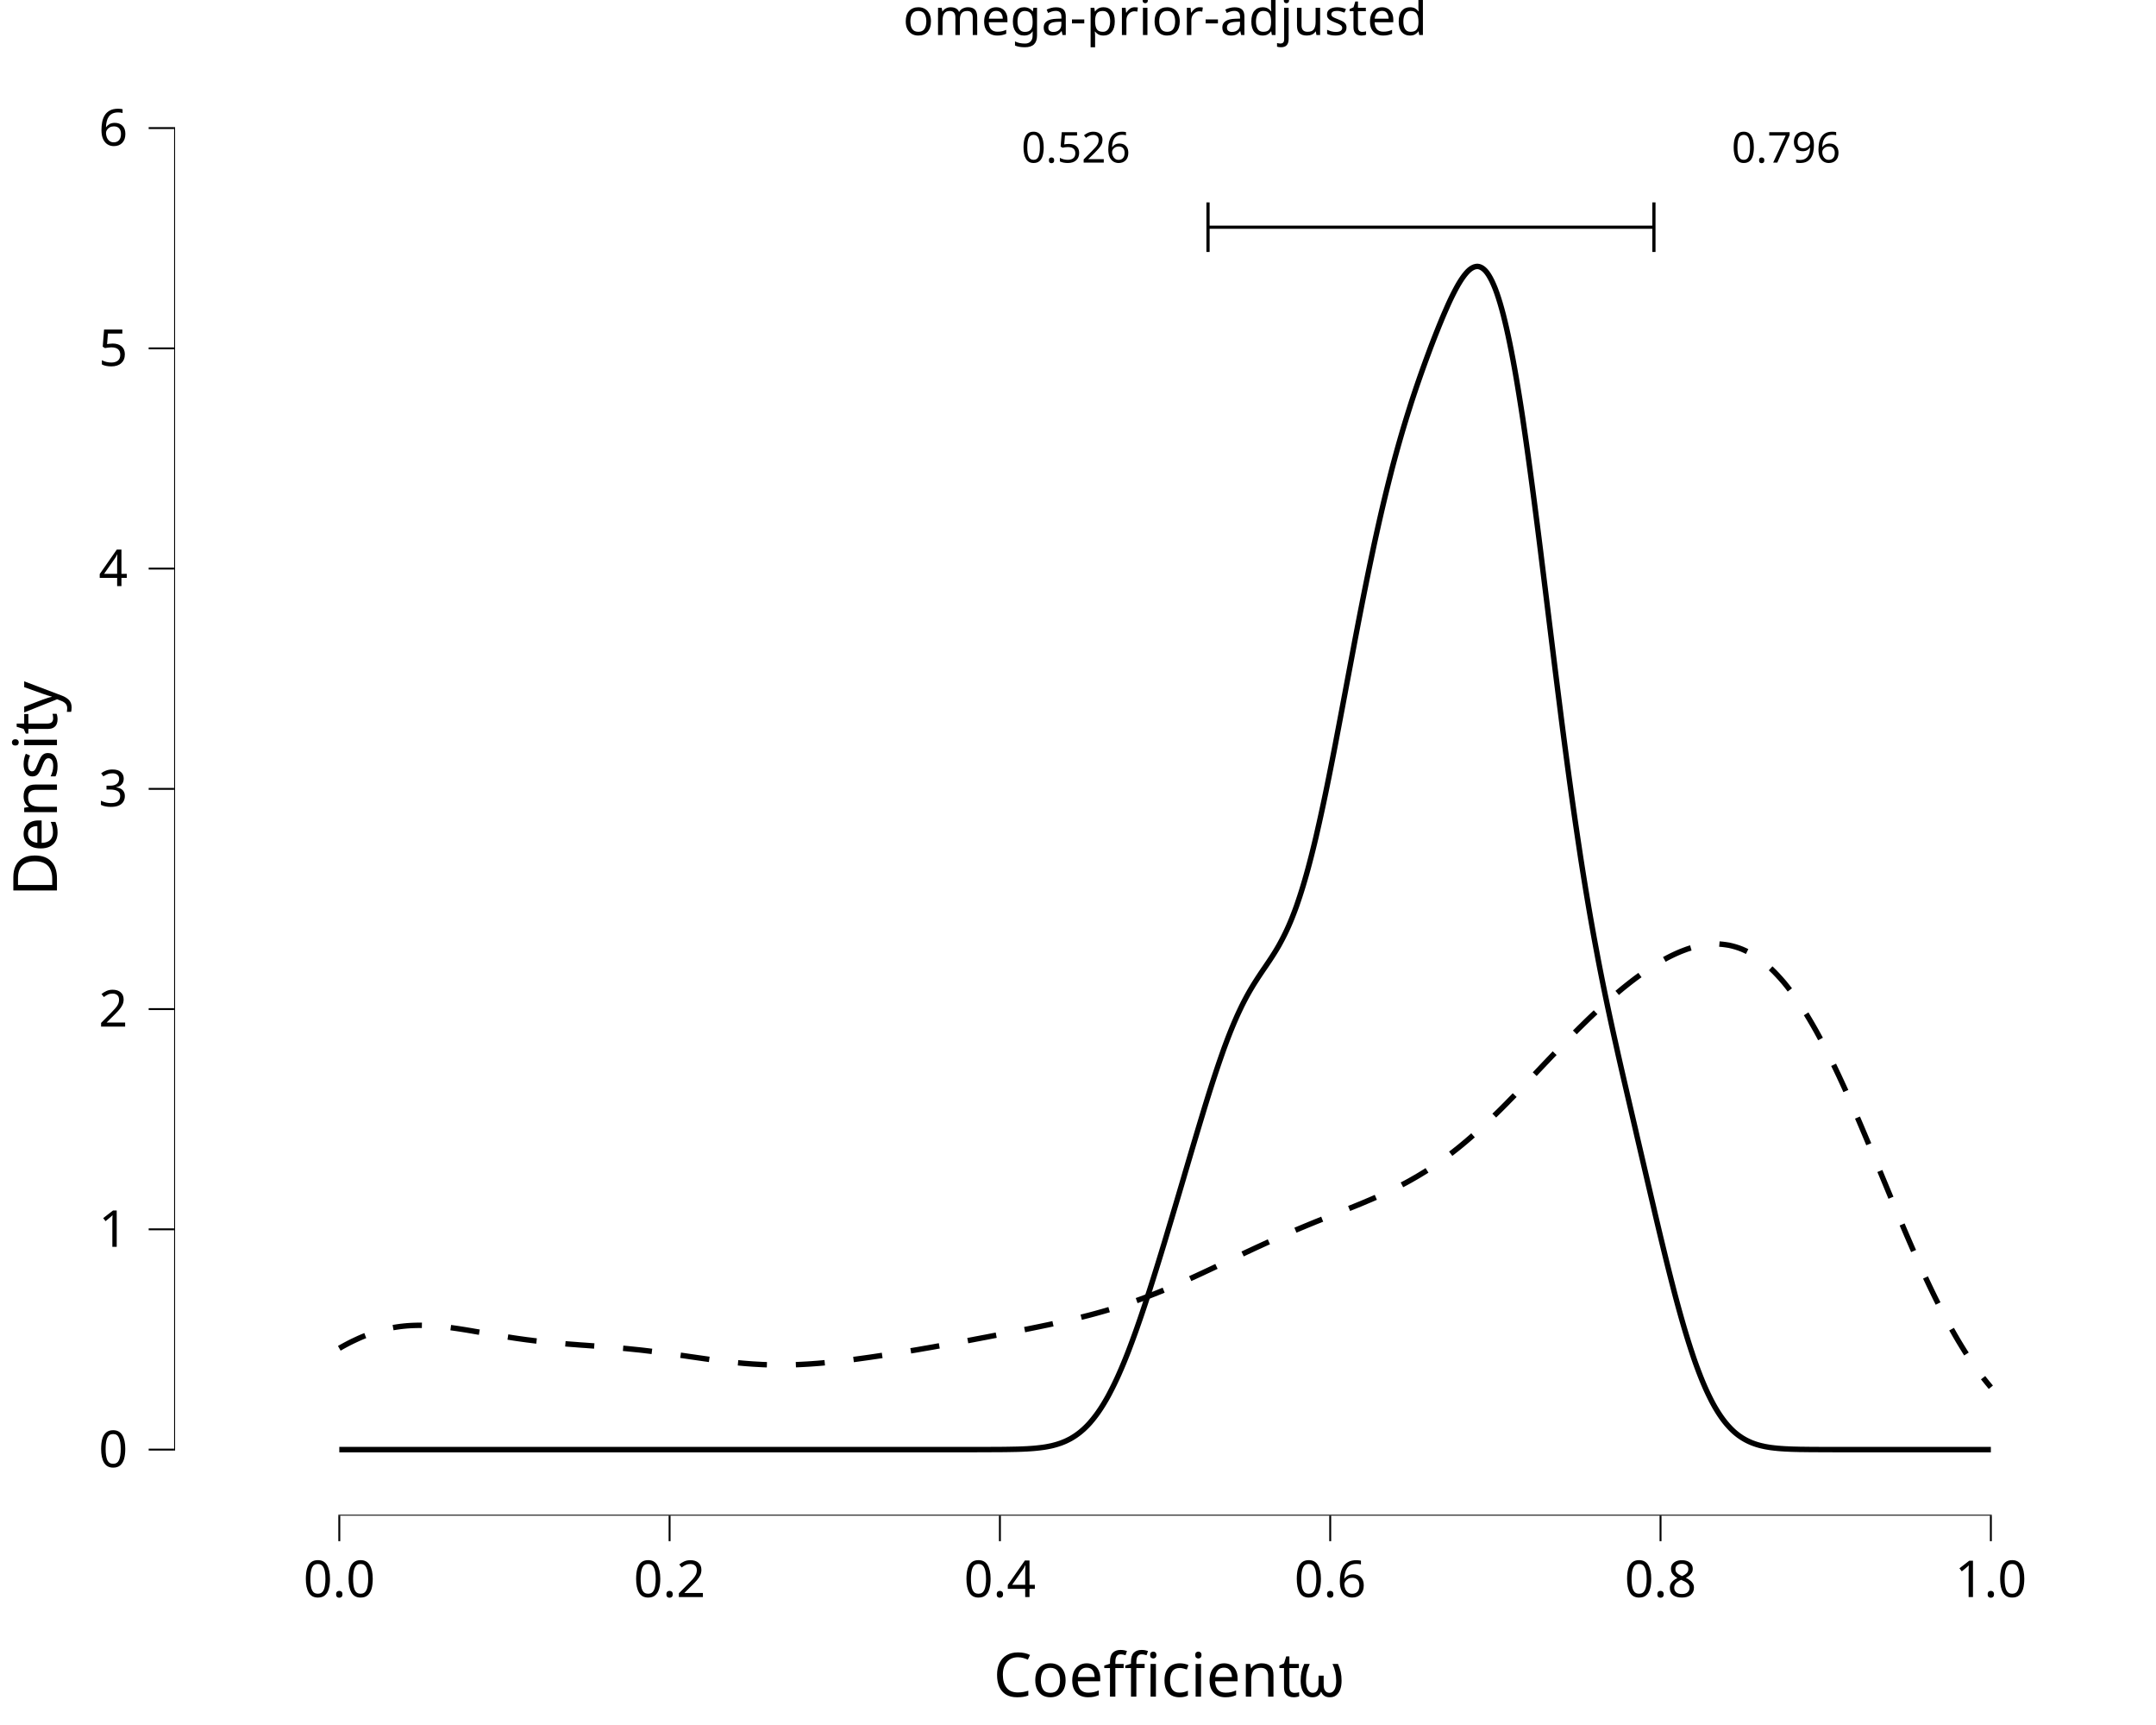
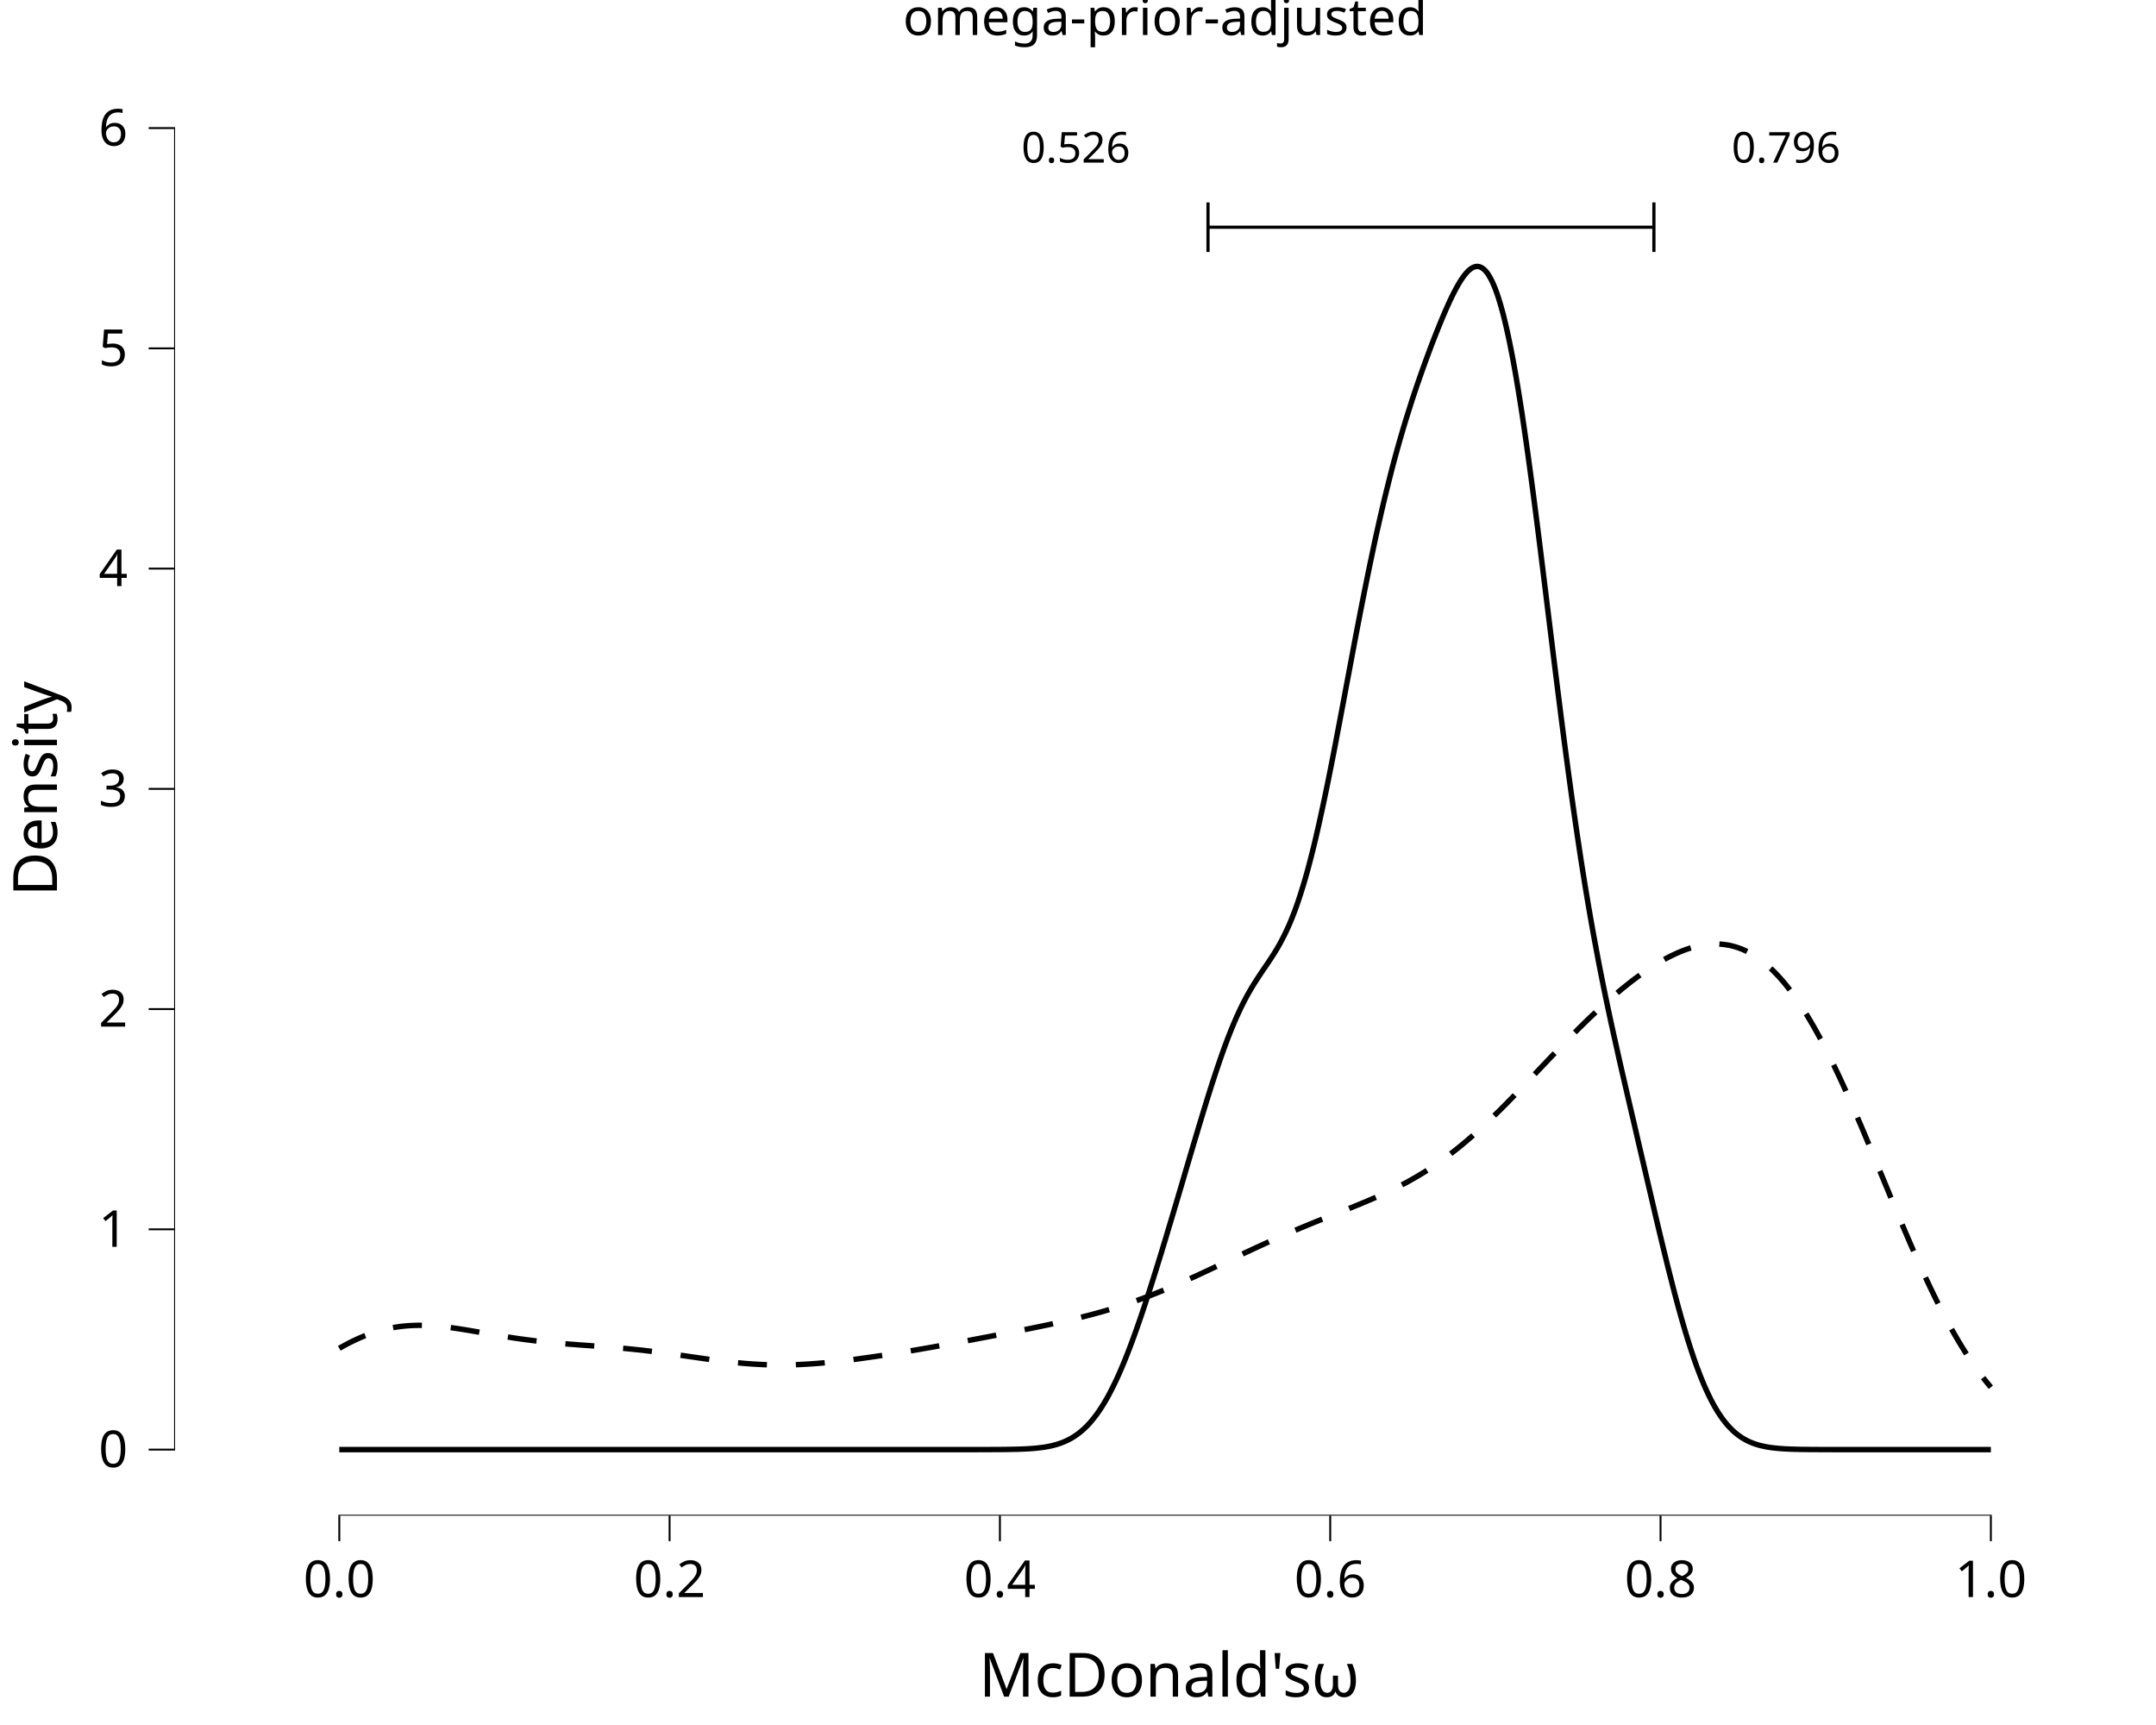
<svg xmlns="http://www.w3.org/2000/svg" class="svglite" data-engine-version="2.0" width="720.00pt" height="576.00pt" viewBox="0 0 720.00 576.00">
  <defs>
    <style type="text/css">
    .svglite line, .svglite polyline, .svglite polygon, .svglite path, .svglite rect, .svglite circle {
      fill: none;
      stroke: #000000;
      stroke-linecap: round;
      stroke-linejoin: round;
      stroke-miterlimit: 10.00;
    }
  </style>
  </defs>
  <rect width="100%" height="100%" style="stroke: none; fill: #FFFFFF;" />
  <defs>
    <clipPath id="cpMC4wMHw3MjAuMDB8MC4wMHw1NzYuMDA=">
      <rect x="0.00" y="0.00" width="720.00" height="576.00" />
    </clipPath>
  </defs>
  <g clip-path="url(#cpMC4wMHw3MjAuMDB8MC4wMHw1NzYuMDA=)">
    <rect x="0.00" y="0.00" width="720.00" height="576.00" style="stroke-width: 10.67; stroke: none;" />
  </g>
  <defs>
    <clipPath id="cpNTguMTV8NzIwLjAwfDIwLjcxfDUwNi4xMA==">
      <rect x="58.15" y="20.71" width="661.85" height="485.39" />
    </clipPath>
  </defs>
  <g clip-path="url(#cpNTguMTV8NzIwLjAwfDIwLjcxfDUwNi4xMA==)">
    <rect x="58.15" y="20.71" width="661.85" height="485.39" style="stroke-width: 10.67; stroke: none;" />
    <polyline points="113.31,484.04 113.84,484.04 114.38,484.04 114.92,484.04 115.46,484.04 116.00,484.04 116.54,484.04 117.08,484.04 117.62,484.04 118.16,484.04 118.70,484.04 119.24,484.04 119.78,484.04 120.31,484.04 120.85,484.04 121.39,484.04 121.93,484.04 122.47,484.04 123.01,484.04 123.55,484.04 124.09,484.04 124.63,484.04 125.17,484.04 125.71,484.04 126.24,484.04 126.78,484.04 127.32,484.04 127.86,484.04 128.40,484.04 128.94,484.04 129.48,484.04 130.02,484.04 130.56,484.04 131.10,484.04 131.64,484.04 132.18,484.04 132.71,484.04 133.25,484.04 133.79,484.04 134.33,484.04 134.87,484.04 135.41,484.04 135.95,484.04 136.49,484.04 137.03,484.04 137.57,484.04 138.11,484.04 138.65,484.04 139.18,484.04 139.72,484.04 140.26,484.04 140.80,484.04 141.34,484.04 141.88,484.04 142.42,484.04 142.96,484.04 143.50,484.04 144.04,484.04 144.58,484.04 145.11,484.04 145.65,484.04 146.19,484.04 146.73,484.04 147.27,484.04 147.81,484.04 148.35,484.04 148.89,484.04 149.43,484.04 149.97,484.04 150.51,484.04 151.05,484.04 151.58,484.04 152.12,484.04 152.66,484.04 153.20,484.04 153.74,484.04 154.28,484.04 154.82,484.04 155.36,484.04 155.90,484.04 156.44,484.04 156.98,484.04 157.52,484.04 158.05,484.04 158.59,484.04 159.13,484.04 159.67,484.04 160.21,484.04 160.75,484.04 161.29,484.04 161.83,484.04 162.37,484.04 162.91,484.04 163.45,484.04 163.98,484.04 164.52,484.04 165.06,484.04 165.60,484.04 166.14,484.04 166.68,484.04 167.22,484.04 167.76,484.04 168.30,484.04 168.84,484.04 169.38,484.04 169.92,484.04 170.45,484.04 170.99,484.04 171.53,484.04 172.07,484.04 172.61,484.04 173.15,484.04 173.69,484.04 174.23,484.04 174.77,484.04 175.31,484.04 175.85,484.04 176.38,484.04 176.92,484.04 177.46,484.04 178.00,484.04 178.54,484.04 179.08,484.04 179.62,484.04 180.16,484.04 180.70,484.04 181.24,484.04 181.78,484.04 182.32,484.04 182.85,484.04 183.39,484.04 183.93,484.04 184.47,484.04 185.01,484.04 185.55,484.04 186.09,484.04 186.63,484.04 187.17,484.04 187.71,484.04 188.25,484.04 188.79,484.04 189.32,484.04 189.86,484.04 190.40,484.04 190.94,484.04 191.48,484.04 192.02,484.04 192.56,484.04 193.10,484.04 193.64,484.04 194.18,484.04 194.72,484.04 195.25,484.04 195.79,484.04 196.33,484.04 196.87,484.04 197.41,484.04 197.95,484.04 198.49,484.04 199.03,484.04 199.57,484.04 200.11,484.04 200.65,484.04 201.19,484.04 201.72,484.04 202.26,484.04 202.80,484.04 203.34,484.04 203.88,484.04 204.42,484.04 204.96,484.04 205.50,484.04 206.04,484.04 206.58,484.04 207.12,484.04 207.66,484.04 208.19,484.04 208.73,484.04 209.27,484.04 209.81,484.04 210.35,484.04 210.89,484.04 211.43,484.04 211.97,484.04 212.51,484.04 213.05,484.04 213.59,484.04 214.12,484.04 214.66,484.04 215.20,484.04 215.74,484.04 216.28,484.04 216.82,484.04 217.36,484.04 217.90,484.04 218.44,484.04 218.98,484.04 219.52,484.04 220.06,484.04 220.59,484.04 221.13,484.04 221.67,484.04 222.21,484.04 222.75,484.04 223.29,484.04 223.83,484.04 224.37,484.04 224.91,484.04 225.45,484.04 225.99,484.04 226.52,484.04 227.06,484.04 227.60,484.04 228.14,484.04 228.68,484.04 229.22,484.04 229.76,484.04 230.30,484.04 230.84,484.04 231.38,484.04 231.92,484.04 232.46,484.04 232.99,484.04 233.53,484.04 234.07,484.04 234.61,484.04 235.15,484.04 235.69,484.04 236.23,484.04 236.77,484.04 237.31,484.04 237.85,484.04 238.39,484.04 238.93,484.04 239.46,484.04 240.00,484.04 240.54,484.04 241.08,484.04 241.62,484.04 242.16,484.04 242.70,484.04 243.24,484.04 243.78,484.04 244.32,484.04 244.86,484.04 245.39,484.04 245.93,484.04 246.47,484.04 247.01,484.04 247.55,484.04 248.09,484.04 248.63,484.04 249.17,484.04 249.71,484.04 250.25,484.04 250.79,484.04 251.33,484.04 251.86,484.04 252.40,484.04 252.94,484.04 253.48,484.04 254.02,484.04 254.56,484.04 255.10,484.04 255.64,484.04 256.18,484.04 256.72,484.04 257.26,484.04 257.80,484.04 258.33,484.04 258.87,484.04 259.41,484.04 259.95,484.04 260.49,484.04 261.03,484.04 261.57,484.04 262.11,484.04 262.65,484.04 263.19,484.04 263.73,484.04 264.26,484.04 264.80,484.04 265.34,484.04 265.88,484.04 266.42,484.04 266.96,484.04 267.50,484.04 268.04,484.04 268.58,484.04 269.12,484.04 269.66,484.04 270.20,484.04 270.73,484.04 271.27,484.04 271.81,484.04 272.35,484.04 272.89,484.04 273.43,484.04 273.97,484.04 274.51,484.04 275.05,484.04 275.59,484.04 276.13,484.04 276.66,484.04 277.20,484.04 277.74,484.04 278.28,484.04 278.82,484.04 279.36,484.04 279.90,484.04 280.44,484.04 280.98,484.04 281.52,484.04 282.06,484.04 282.60,484.04 283.13,484.04 283.67,484.04 284.21,484.04 284.75,484.04 285.29,484.04 285.83,484.04 286.37,484.04 286.91,484.04 287.45,484.04 287.99,484.04 288.53,484.04 289.07,484.04 289.60,484.04 290.14,484.04 290.68,484.04 291.22,484.04 291.76,484.04 292.30,484.04 292.84,484.04 293.38,484.04 293.92,484.04 294.46,484.04 295.00,484.04 295.53,484.04 296.07,484.04 296.61,484.04 297.15,484.04 297.69,484.04 298.23,484.04 298.77,484.04 299.31,484.04 299.85,484.04 300.39,484.04 300.93,484.04 301.47,484.04 302.00,484.04 302.54,484.04 303.08,484.04 303.62,484.04 304.16,484.04 304.70,484.04 305.24,484.04 305.78,484.04 306.32,484.04 306.86,484.04 307.40,484.04 307.94,484.04 308.47,484.04 309.01,484.04 309.55,484.04 310.09,484.04 310.63,484.04 311.17,484.04 311.71,484.04 312.25,484.04 312.79,484.04 313.33,484.04 313.87,484.04 314.40,484.04 314.94,484.04 315.48,484.04 316.02,484.04 316.56,484.04 317.10,484.04 317.64,484.04 318.18,484.04 318.72,484.04 319.26,484.04 319.80,484.04 320.34,484.04 320.87,484.04 321.41,484.04 321.95,484.04 322.49,484.04 323.03,484.04 323.57,484.04 324.11,484.04 324.65,484.04 325.19,484.04 325.73,484.04 326.27,484.04 326.81,484.03 327.34,484.03 327.88,484.03 328.42,484.03 328.96,484.03 329.50,484.03 330.04,484.03 330.58,484.03 331.12,484.02 331.66,484.02 332.20,484.02 332.74,484.02 333.27,484.01 333.81,484.01 334.35,484.01 334.89,484.00 335.43,484.00 335.97,483.99 336.51,483.98 337.05,483.97 337.59,483.96 338.13,483.95 338.67,483.94 339.21,483.93 339.74,483.92 340.28,483.90 340.82,483.88 341.36,483.86 341.90,483.84 342.44,483.81 342.98,483.79 343.52,483.75 344.06,483.72 344.60,483.68 345.14,483.64 345.67,483.59 346.21,483.54 346.75,483.48 347.29,483.42 347.83,483.35 348.37,483.28 348.91,483.20 349.45,483.11 349.99,483.01 350.53,482.90 351.07,482.79 351.61,482.66 352.14,482.52 352.68,482.37 353.22,482.21 353.76,482.03 354.30,481.85 354.84,481.64 355.38,481.42 355.92,481.19 356.46,480.93 357.00,480.66 357.54,480.38 358.08,480.06 358.61,479.73 359.15,479.38 359.69,479.00 360.23,478.60 360.77,478.18 361.31,477.72 361.85,477.25 362.39,476.74 362.93,476.21 363.47,475.65 364.01,475.06 364.54,474.43 365.08,473.78 365.62,473.09 366.16,472.38 366.70,471.63 367.24,470.84 367.78,470.02 368.32,469.17 368.86,468.28 369.40,467.36 369.94,466.41 370.48,465.41 371.01,464.38 371.55,463.32 372.09,462.23 372.63,461.10 373.17,459.94 373.71,458.74 374.25,457.50 374.79,456.24 375.33,454.95 375.87,453.62 376.41,452.27 376.95,450.88 377.48,449.47 378.02,448.03 378.56,446.56 379.10,445.07 379.64,443.56 380.18,442.01 380.72,440.45 381.26,438.87 381.80,437.26 382.34,435.64 382.88,434.00 383.41,432.34 383.95,430.67 384.49,428.98 385.03,427.28 385.57,425.56 386.11,423.84 386.65,422.10 387.19,420.35 387.73,418.59 388.27,416.82 388.81,415.05 389.35,413.26 389.88,411.47 390.42,409.67 390.96,407.87 391.50,406.07 392.04,404.25 392.58,402.44 393.12,400.62 393.66,398.80 394.20,396.97 394.74,395.15 395.28,393.32 395.81,391.49 396.35,389.67 396.89,387.84 397.43,386.01 397.97,384.19 398.51,382.37 399.05,380.56 399.59,378.75 400.13,376.95 400.67,375.15 401.21,373.37 401.75,371.59 402.28,369.83 402.82,368.08 403.36,366.34 403.90,364.62 404.44,362.92 404.98,361.24 405.52,359.58 406.06,357.94 406.60,356.33 407.14,354.74 407.68,353.18 408.22,351.64 408.75,350.14 409.29,348.68 409.83,347.24 410.37,345.84 410.91,344.47 411.45,343.14 411.99,341.84 412.53,340.59 413.07,339.36 413.61,338.18 414.15,337.03 414.68,335.92 415.22,334.84 415.76,333.80 416.30,332.79 416.84,331.81 417.38,330.86 417.92,329.95 418.46,329.05 419.00,328.18 419.54,327.34 420.08,326.50 420.62,325.68 421.15,324.88 421.69,324.08 422.23,323.29 422.77,322.50 423.31,321.70 423.85,320.90 424.39,320.08 424.93,319.25 425.47,318.40 426.01,317.53 426.55,316.63 427.09,315.70 427.62,314.73 428.16,313.72 428.70,312.67 429.24,311.58 429.78,310.44 430.32,309.25 430.86,308.00 431.40,306.69 431.94,305.32 432.48,303.90 433.02,302.42 433.55,300.86 434.09,299.24 434.63,297.55 435.17,295.80 435.71,293.99 436.25,292.11 436.79,290.16 437.33,288.13 437.87,286.05 438.41,283.91 438.95,281.70 439.49,279.44 440.02,277.11 440.56,274.73 441.10,272.29 441.64,269.80 442.18,267.27 442.72,264.69 443.26,262.07 443.80,259.40 444.34,256.70 444.88,253.97 445.42,251.21 445.96,248.42 446.49,245.61 447.03,242.78 447.57,239.93 448.11,237.07 448.65,234.20 449.19,231.33 449.73,228.45 450.27,225.58 450.81,222.71 451.35,219.84 451.89,216.98 452.42,214.14 452.96,211.31 453.50,208.50 454.04,205.71 454.58,202.94 455.12,200.20 455.66,197.48 456.20,194.80 456.74,192.14 457.28,189.51 457.82,186.92 458.36,184.36 458.89,181.84 459.43,179.36 459.97,176.92 460.51,174.51 461.05,172.14 461.59,169.81 462.13,167.52 462.67,165.28 463.21,163.08 463.75,160.91 464.29,158.78 464.82,156.69 465.36,154.64 465.90,152.64 466.44,150.67 466.98,148.73 467.52,146.83 468.06,144.96 468.60,143.13 469.14,141.34 469.68,139.57 470.22,137.84 470.76,136.13 471.29,134.44 471.83,132.79 472.37,131.17 472.91,129.56 473.45,127.98 473.99,126.42 474.53,124.88 475.07,123.36 475.61,121.86 476.15,120.37 476.69,118.91 477.23,117.46 477.76,116.02 478.30,114.61 478.84,113.21 479.38,111.83 479.92,110.47 480.46,109.12 481.00,107.80 481.54,106.49 482.08,105.21 482.62,103.96 483.16,102.73 483.69,101.53 484.23,100.36 484.77,99.23 485.31,98.14 485.85,97.09 486.39,96.08 486.93,95.11 487.47,94.21 488.01,93.36 488.55,92.57 489.09,91.85 489.63,91.19 490.16,90.61 490.70,90.11 491.24,89.70 491.78,89.38 492.32,89.14 492.86,89.00 493.40,88.95 493.94,89.03 494.48,89.22 495.02,89.52 495.56,89.93 496.10,90.46 496.63,91.11 497.17,91.91 497.71,92.84 498.25,93.89 498.79,95.08 499.33,96.39 499.87,97.85 500.41,99.47 500.95,101.21 501.49,103.10 502.03,105.11 502.56,107.26 503.10,109.56 503.64,112.01 504.18,114.58 504.72,117.28 505.26,120.10 505.80,123.05 506.34,126.13 506.88,129.34 507.42,132.65 507.96,136.07 508.50,139.59 509.03,143.21 509.57,146.94 510.11,150.75 510.65,154.65 511.19,158.62 511.73,162.65 512.27,166.75 512.81,170.92 513.35,175.14 513.89,179.40 514.43,183.70 514.96,188.02 515.50,192.38 516.04,196.75 516.58,201.14 517.12,205.53 517.66,209.92 518.20,214.30 518.74,218.67 519.28,223.02 519.82,227.35 520.36,231.65 520.90,235.92 521.43,240.15 521.97,244.34 522.51,248.47 523.05,252.55 523.59,256.59 524.13,260.57 524.67,264.49 525.21,268.34 525.75,272.13 526.29,275.85 526.83,279.51 527.37,283.11 527.90,286.64 528.44,290.09 528.98,293.47 529.52,296.79 530.06,300.04 530.60,303.23 531.14,306.36 531.68,309.41 532.22,312.41 532.76,315.34 533.30,318.22 533.83,321.05 534.37,323.83 534.91,326.56 535.45,329.23 535.99,331.87 536.53,334.47 537.07,337.03 537.61,339.56 538.15,342.05 538.69,344.51 539.23,346.95 539.77,349.36 540.30,351.76 540.84,354.14 541.38,356.51 541.92,358.86 542.46,361.20 543.00,363.53 543.54,365.86 544.08,368.18 544.62,370.50 545.16,372.82 545.70,375.13 546.24,377.45 546.77,379.77 547.31,382.08 547.85,384.40 548.39,386.71 548.93,389.03 549.47,391.35 550.01,393.67 550.55,395.98 551.09,398.29 551.63,400.60 552.17,402.90 552.70,405.20 553.24,407.49 553.78,409.76 554.32,412.03 554.86,414.28 555.40,416.51 555.94,418.73 556.48,420.94 557.02,423.11 557.56,425.26 558.10,427.39 558.64,429.49 559.17,431.56 559.71,433.61 560.25,435.61 560.79,437.58 561.33,439.51 561.87,441.41 562.41,443.27 562.95,445.08 563.49,446.85 564.03,448.57 564.57,450.26 565.11,451.89 565.64,453.49 566.18,455.03 566.72,456.52 567.26,457.96 567.80,459.36 568.34,460.71 568.88,462.01 569.42,463.26 569.96,464.46 570.50,465.61 571.04,466.71 571.57,467.77 572.11,468.78 572.65,469.75 573.19,470.66 573.73,471.54 574.27,472.37 574.81,473.16 575.35,473.91 575.89,474.62 576.43,475.29 576.97,475.92 577.51,476.51 578.04,477.07 578.58,477.60 579.12,478.10 579.66,478.56 580.20,478.99 580.74,479.40 581.28,479.77 581.82,480.13 582.36,480.45 582.90,480.76 583.44,481.04 583.97,481.30 584.51,481.54 585.05,481.77 585.59,481.97 586.13,482.16 586.67,482.34 587.21,482.50 587.75,482.65 588.29,482.78 588.83,482.90 589.37,483.02 589.91,483.12 590.44,483.21 590.98,483.30 591.52,483.38 592.06,483.44 592.60,483.51 593.14,483.56 593.68,483.62 594.22,483.66 594.76,483.71 595.30,483.74 595.84,483.78 596.38,483.81 596.91,483.83 597.45,483.86 597.99,483.88 598.53,483.90 599.07,483.92 599.61,483.93 600.15,483.94 600.69,483.96 601.23,483.97 601.77,483.98 602.31,483.98 602.84,483.99 603.38,484.00 603.92,484.00 604.46,484.01 605.00,484.01 605.54,484.02 606.08,484.02 606.62,484.02 607.16,484.02 607.70,484.03 608.24,484.03 608.78,484.03 609.31,484.03 609.85,484.03 610.39,484.03 610.93,484.03 611.47,484.03 612.01,484.04 612.55,484.04 613.09,484.04 613.63,484.04 614.17,484.04 614.71,484.04 615.25,484.04 615.78,484.04 616.32,484.04 616.86,484.04 617.40,484.04 617.94,484.04 618.48,484.04 619.02,484.04 619.56,484.04 620.10,484.04 620.64,484.04 621.18,484.04 621.71,484.04 622.25,484.04 622.79,484.04 623.33,484.04 623.87,484.04 624.41,484.04 624.95,484.04 625.49,484.04 626.03,484.04 626.57,484.04 627.11,484.04 627.65,484.04 628.18,484.04 628.72,484.04 629.26,484.04 629.80,484.04 630.34,484.04 630.88,484.04 631.42,484.04 631.96,484.04 632.50,484.04 633.04,484.04 633.58,484.04 634.11,484.04 634.65,484.04 635.19,484.04 635.73,484.04 636.27,484.04 636.81,484.04 637.35,484.04 637.89,484.04 638.43,484.04 638.97,484.04 639.51,484.04 640.05,484.04 640.58,484.04 641.12,484.04 641.66,484.04 642.20,484.04 642.74,484.04 643.28,484.04 643.82,484.04 644.36,484.04 644.90,484.04 645.44,484.04 645.98,484.04 646.52,484.04 647.05,484.04 647.59,484.04 648.13,484.04 648.67,484.04 649.21,484.04 649.75,484.04 650.29,484.04 650.83,484.04 651.37,484.04 651.91,484.04 652.45,484.04 652.98,484.04 653.52,484.04 654.06,484.04 654.60,484.04 655.14,484.04 655.68,484.04 656.22,484.04 656.76,484.04 657.30,484.04 657.84,484.04 658.38,484.04 658.92,484.04 659.45,484.04 659.99,484.04 660.53,484.04 661.07,484.04 661.61,484.04 662.15,484.04 662.69,484.04 663.23,484.04 663.77,484.04 664.31,484.04 664.85,484.04 " style="stroke-width: 1.81; stroke-linecap: butt;" />
    <polyline points="552.33,84.14 552.33,67.59 " style="stroke-width: 1.07; stroke-linecap: butt;" />
    <polyline points="552.33,75.87 403.42,75.87 " style="stroke-width: 1.07; stroke-linecap: butt;" />
    <polyline points="403.42,84.14 403.42,67.59 " style="stroke-width: 1.07; stroke-linecap: butt;" />
    <text x="359.29" y="54.29" text-anchor="middle" style="font-size: 14.23px; font-family: sans;" textLength="35.60px" lengthAdjust="spacingAndGlyphs">0.526</text>
    <text x="596.45" y="54.29" text-anchor="middle" style="font-size: 14.23px; font-family: sans;" textLength="35.60px" lengthAdjust="spacingAndGlyphs">0.796</text>
    <polyline points="113.31,450.22 114.38,449.61 115.46,449.02 116.54,448.45 117.62,447.91 118.70,447.40 119.78,446.90 120.86,446.43 121.94,445.99 123.02,445.58 124.10,445.19 125.18,444.83 126.26,444.50 127.34,444.19 128.42,443.91 129.50,443.66 130.57,443.44 131.65,443.24 132.73,443.07 133.81,442.92 134.89,442.80 135.97,442.70 137.05,442.63 138.13,442.58 139.21,442.55 140.29,442.54 141.37,442.56 142.45,442.58 143.53,442.64 144.61,442.70 145.69,442.78 146.76,442.88 147.84,442.99 148.92,443.11 150.00,443.24 151.08,443.39 152.16,443.54 153.24,443.70 154.32,443.87 155.40,444.04 156.48,444.22 157.56,444.40 158.64,444.59 159.72,444.77 160.80,444.96 161.88,445.15 162.95,445.34 164.03,445.52 165.11,445.71 166.19,445.89 167.27,446.07 168.35,446.25 169.43,446.42 170.51,446.59 171.59,446.76 172.67,446.92 173.75,447.07 174.83,447.22 175.91,447.37 176.99,447.50 178.07,447.64 179.14,447.77 180.22,447.89 181.30,448.01 182.38,448.13 183.46,448.23 184.54,448.34 185.62,448.44 186.70,448.54 187.78,448.63 188.86,448.72 189.94,448.81 191.02,448.89 192.10,448.97 193.18,449.06 194.26,449.14 195.34,449.21 196.41,449.29 197.49,449.37 198.57,449.45 199.65,449.53 200.73,449.61 201.81,449.69 202.89,449.78 203.97,449.86 205.05,449.95 206.13,450.04 207.21,450.14 208.29,450.23 209.37,450.33 210.45,450.44 211.53,450.55 212.60,450.66 213.68,450.77 214.76,450.89 215.84,451.02 216.92,451.15 218.00,451.28 219.08,451.41 220.16,451.55 221.24,451.69 222.32,451.84 223.40,451.98 224.48,452.13 225.56,452.29 226.64,452.44 227.72,452.60 228.79,452.75 229.87,452.91 230.95,453.07 232.03,453.22 233.11,453.38 234.19,453.53 235.27,453.69 236.35,453.84 237.43,453.99 238.51,454.13 239.59,454.27 240.67,454.41 241.75,454.54 242.83,454.67 243.91,454.79 244.98,454.91 246.06,455.02 247.14,455.12 248.22,455.22 249.30,455.31 250.38,455.39 251.46,455.47 252.54,455.53 253.62,455.59 254.70,455.65 255.78,455.69 256.86,455.72 257.94,455.75 259.02,455.76 260.10,455.77 261.17,455.77 262.25,455.76 263.33,455.75 264.41,455.72 265.49,455.69 266.57,455.65 267.65,455.60 268.73,455.54 269.81,455.48 270.89,455.41 271.97,455.33 273.05,455.25 274.13,455.16 275.21,455.06 276.29,454.96 277.36,454.85 278.44,454.74 279.52,454.62 280.60,454.50 281.68,454.37 282.76,454.24 283.84,454.11 284.92,453.97 286.00,453.83 287.08,453.68 288.16,453.53 289.24,453.38 290.32,453.23 291.40,453.07 292.48,452.91 293.55,452.75 294.63,452.59 295.71,452.42 296.79,452.25 297.87,452.08 298.95,451.91 300.03,451.73 301.11,451.56 302.19,451.38 303.27,451.20 304.35,451.02 305.43,450.84 306.51,450.66 307.59,450.47 308.67,450.28 309.74,450.10 310.82,449.91 311.90,449.72 312.98,449.52 314.06,449.33 315.14,449.13 316.22,448.94 317.30,448.74 318.38,448.54 319.46,448.35 320.54,448.15 321.62,447.94 322.70,447.74 323.78,447.54 324.86,447.34 325.93,447.13 327.01,446.93 328.09,446.72 329.17,446.52 330.25,446.31 331.33,446.10 332.41,445.89 333.49,445.68 334.57,445.47 335.65,445.26 336.73,445.05 337.81,444.84 338.89,444.63 339.97,444.42 341.05,444.20 342.12,443.99 343.20,443.77 344.28,443.55 345.36,443.33 346.44,443.11 347.52,442.89 348.60,442.66 349.68,442.44 350.76,442.21 351.84,441.97 352.92,441.74 354.00,441.50 355.08,441.26 356.16,441.01 357.24,440.76 358.31,440.51 359.39,440.25 360.47,439.99 361.55,439.72 362.63,439.44 363.71,439.17 364.79,438.88 365.87,438.59 366.95,438.29 368.03,437.99 369.11,437.68 370.19,437.36 371.27,437.04 372.35,436.70 373.43,436.36 374.50,436.02 375.58,435.66 376.66,435.30 377.74,434.93 378.82,434.56 379.90,434.17 380.98,433.78 382.06,433.38 383.14,432.97 384.22,432.56 385.30,432.14 386.38,431.71 387.46,431.28 388.54,430.83 389.62,430.39 390.69,429.93 391.77,429.47 392.85,429.00 393.93,428.53 395.01,428.05 396.09,427.57 397.17,427.08 398.25,426.59 399.33,426.10 400.41,425.60 401.49,425.10 402.57,424.59 403.65,424.09 404.73,423.58 405.81,423.07 406.88,422.56 407.96,422.04 409.04,421.53 410.12,421.02 411.20,420.51 412.28,419.99 413.36,419.48 414.44,418.97 415.52,418.46 416.60,417.95 417.68,417.45 418.76,416.94 419.84,416.44 420.92,415.95 422.00,415.45 423.07,414.96 424.15,414.47 425.23,413.99 426.31,413.51 427.39,413.03 428.47,412.56 429.55,412.09 430.63,411.62 431.71,411.16 432.79,410.70 433.87,410.25 434.95,409.80 436.03,409.35 437.11,408.90 438.19,408.46 439.26,408.02 440.34,407.59 441.42,407.15 442.50,406.72 443.58,406.29 444.66,405.86 445.74,405.43 446.82,405.01 447.90,404.58 448.98,404.15 450.06,403.72 451.14,403.28 452.22,402.85 453.30,402.41 454.38,401.97 455.45,401.52 456.53,401.06 457.61,400.61 458.69,400.14 459.77,399.67 460.85,399.18 461.93,398.70 463.01,398.19 464.09,397.68 465.17,397.16 466.25,396.63 467.33,396.08 468.41,395.52 469.49,394.95 470.57,394.36 471.64,393.75 472.72,393.13 473.80,392.50 474.88,391.84 475.96,391.18 477.04,390.49 478.12,389.78 479.20,389.06 480.28,388.31 481.36,387.55 482.44,386.77 483.52,385.97 484.60,385.15 485.68,384.31 486.76,383.46 487.83,382.59 488.91,381.69 489.99,380.78 491.07,379.85 492.15,378.90 493.23,377.94 494.31,376.97 495.39,375.97 496.47,374.96 497.55,373.93 498.63,372.89 499.71,371.84 500.79,370.78 501.87,369.70 502.95,368.62 504.02,367.52 505.10,366.42 506.18,365.31 507.26,364.19 508.34,363.06 509.42,361.93 510.50,360.80 511.58,359.67 512.66,358.53 513.74,357.39 514.82,356.25 515.90,355.11 516.98,353.98 518.06,352.84 519.14,351.71 520.21,350.59 521.29,349.47 522.37,348.35 523.45,347.24 524.53,346.15 525.61,345.05 526.69,343.97 527.77,342.90 528.85,341.84 529.93,340.78 531.01,339.74 532.09,338.72 533.17,337.70 534.25,336.69 535.33,335.71 536.41,334.74 537.48,333.78 538.56,332.83 539.64,331.91 540.72,331.00 541.80,330.10 542.88,329.23 543.96,328.37 545.04,327.53 546.12,326.71 547.20,325.92 548.28,325.14 549.36,324.38 550.44,323.65 551.52,322.94 552.60,322.25 553.67,321.60 554.75,320.96 555.83,320.35 556.91,319.77 557.99,319.22 559.07,318.70 560.15,318.21 561.23,317.75 562.31,317.33 563.39,316.93 564.47,316.58 565.55,316.27 566.63,315.98 567.71,315.75 568.79,315.55 569.86,315.40 570.94,315.28 572.02,315.23 573.10,315.21 574.18,315.23 575.26,315.32 576.34,315.46 577.42,315.63 578.50,315.88 579.58,316.18 580.66,316.53 581.74,316.94 582.82,317.42 583.90,317.95 584.98,318.53 586.05,319.20 587.13,319.93 588.21,320.70 589.29,321.56 590.37,322.49 591.45,323.47 592.53,324.52 593.61,325.65 594.69,326.84 595.77,328.08 596.85,329.42 597.93,330.82 599.01,332.27 600.09,333.80 601.17,335.41 602.24,337.07 603.32,338.78 604.40,340.59 605.48,342.44 606.56,344.34 607.64,346.32 608.72,348.36 609.80,350.44 610.88,352.57 611.96,354.77 613.04,357.01 614.12,359.29 615.20,361.62 616.28,363.99 617.36,366.40 618.43,368.84 619.51,371.32 620.59,373.82 621.67,376.35 622.75,378.91 623.83,381.48 624.91,384.06 625.99,386.66 627.07,389.27 628.15,391.88 629.23,394.49 630.31,397.10 631.39,399.71 632.47,402.30 633.55,404.88 634.62,407.45 635.70,410.00 636.78,412.53 637.86,415.03 638.94,417.50 640.02,419.95 641.10,422.35 642.18,424.72 643.26,427.06 644.34,429.35 645.42,431.60 646.50,433.81 647.58,435.96 648.66,438.07 649.74,440.13 650.81,442.14 651.89,444.09 652.97,445.99 654.05,447.84 655.13,449.62 656.21,451.36 657.29,453.04 658.37,454.66 659.45,456.22 660.53,457.73 661.61,459.19 662.69,460.58 663.77,461.92 664.85,463.22 " style="stroke-width: 1.81; stroke-dasharray: 9.67,9.67; stroke-linecap: butt;" />
    <line x1="112.99" y1="506.10" x2="665.16" y2="506.10" style="stroke-width: 0.64; stroke-linecap: butt;" />
    <line x1="58.15" y1="484.36" x2="58.15" y2="42.45" style="stroke-width: 0.64; stroke-linecap: butt;" />
    <rect x="58.15" y="20.71" width="661.85" height="485.39" style="stroke-width: 0.00; stroke: none;" />
  </g>
  <g clip-path="url(#cpMC4wMHw3MjAuMDB8MC4wMHw1NzYuMDA=)">
    <polyline points="58.15,506.10 58.15,20.71 " style="stroke-width: 0.00; stroke: none; stroke-linecap: butt;" />
    <text x="42.67" y="489.89" text-anchor="end" style="font-size: 17.00px; font-family: sans;" textLength="9.46px" lengthAdjust="spacingAndGlyphs">0</text>
    <text x="42.67" y="416.34" text-anchor="end" style="font-size: 17.00px; font-family: sans;" textLength="9.46px" lengthAdjust="spacingAndGlyphs">1</text>
    <text x="42.67" y="342.80" text-anchor="end" style="font-size: 17.00px; font-family: sans;" textLength="9.46px" lengthAdjust="spacingAndGlyphs">2</text>
    <text x="42.67" y="269.26" text-anchor="end" style="font-size: 17.00px; font-family: sans;" textLength="9.46px" lengthAdjust="spacingAndGlyphs">3</text>
    <text x="42.67" y="195.71" text-anchor="end" style="font-size: 17.00px; font-family: sans;" textLength="9.46px" lengthAdjust="spacingAndGlyphs">4</text>
    <text x="42.67" y="122.17" text-anchor="end" style="font-size: 17.00px; font-family: sans;" textLength="9.46px" lengthAdjust="spacingAndGlyphs">5</text>
    <text x="42.67" y="48.62" text-anchor="end" style="font-size: 17.00px; font-family: sans;" textLength="9.46px" lengthAdjust="spacingAndGlyphs">6</text>
    <polyline points="49.65,484.04 58.15,484.04 " style="stroke-width: 0.64; stroke-linecap: butt;" />
    <polyline points="49.65,410.49 58.15,410.49 " style="stroke-width: 0.64; stroke-linecap: butt;" />
    <polyline points="49.65,336.95 58.15,336.95 " style="stroke-width: 0.64; stroke-linecap: butt;" />
    <polyline points="49.65,263.41 58.15,263.41 " style="stroke-width: 0.64; stroke-linecap: butt;" />
    <polyline points="49.65,189.86 58.15,189.86 " style="stroke-width: 0.64; stroke-linecap: butt;" />
    <polyline points="49.65,116.32 58.15,116.32 " style="stroke-width: 0.64; stroke-linecap: butt;" />
    <polyline points="49.65,42.77 58.15,42.77 " style="stroke-width: 0.64; stroke-linecap: butt;" />
    <polyline points="58.15,506.10 720.00,506.10 " style="stroke-width: 0.00; stroke: none; stroke-linecap: butt;" />
    <polyline points="113.31,514.61 113.31,506.10 " style="stroke-width: 0.64; stroke-linecap: butt;" />
    <polyline points="223.61,514.61 223.61,506.10 " style="stroke-width: 0.64; stroke-linecap: butt;" />
    <polyline points="333.92,514.61 333.92,506.10 " style="stroke-width: 0.64; stroke-linecap: butt;" />
    <polyline points="444.23,514.61 444.23,506.10 " style="stroke-width: 0.64; stroke-linecap: butt;" />
    <polyline points="554.54,514.61 554.54,506.10 " style="stroke-width: 0.64; stroke-linecap: butt;" />
    <polyline points="664.85,514.61 664.85,506.10 " style="stroke-width: 0.64; stroke-linecap: butt;" />
    <text x="113.31" y="533.28" text-anchor="middle" style="font-size: 17.00px; font-family: sans;" textLength="23.63px" lengthAdjust="spacingAndGlyphs">0.0</text>
    <text x="223.61" y="533.28" text-anchor="middle" style="font-size: 17.00px; font-family: sans;" textLength="23.63px" lengthAdjust="spacingAndGlyphs">0.2</text>
    <text x="333.92" y="533.28" text-anchor="middle" style="font-size: 17.00px; font-family: sans;" textLength="23.63px" lengthAdjust="spacingAndGlyphs">0.4</text>
    <text x="444.23" y="533.28" text-anchor="middle" style="font-size: 17.00px; font-family: sans;" textLength="23.63px" lengthAdjust="spacingAndGlyphs">0.6</text>
    <text x="554.54" y="533.28" text-anchor="middle" style="font-size: 17.00px; font-family: sans;" textLength="23.63px" lengthAdjust="spacingAndGlyphs">0.8</text>
    <text x="664.85" y="533.28" text-anchor="middle" style="font-size: 17.00px; font-family: sans;" textLength="23.63px" lengthAdjust="spacingAndGlyphs">1.0</text>
-     <text x="331.72" y="566.54" style="font-size: 20.40px; font-family: sans;" textLength="96.39px" lengthAdjust="spacingAndGlyphs">Coefficient</text>
-     <text x="428.11" y="566.54" style="font-size: 20.40px; font-family: sans;" textLength="5.10px" lengthAdjust="spacingAndGlyphs"> </text>
-     <text x="433.21" y="566.54" style="font-size: 20.40px; font-family: sans;" textLength="13.22px" lengthAdjust="spacingAndGlyphs">ω</text>
+     <text x="326.93" y="566.54" style="font-size: 20.40px; font-family: sans;" textLength="105.96px" lengthAdjust="spacingAndGlyphs">McDonald's</text>
+     <text x="432.89" y="566.54" style="font-size: 20.40px; font-family: sans;" textLength="5.10px" lengthAdjust="spacingAndGlyphs"> </text>
+     <text x="438.00" y="566.54" style="font-size: 20.40px; font-family: sans;" textLength="13.22px" lengthAdjust="spacingAndGlyphs">ω</text>
    <text transform="translate(19.02,263.41) rotate(-90)" text-anchor="middle" style="font-size: 20.40px; font-family: sans;" textLength="68.04px" lengthAdjust="spacingAndGlyphs">Density</text>
    <text x="389.08" y="11.70" text-anchor="middle" style="font-size: 17.00px; font-family: sans;" textLength="161.60px" lengthAdjust="spacingAndGlyphs">omega-prior-adjusted</text>
  </g>
</svg>
